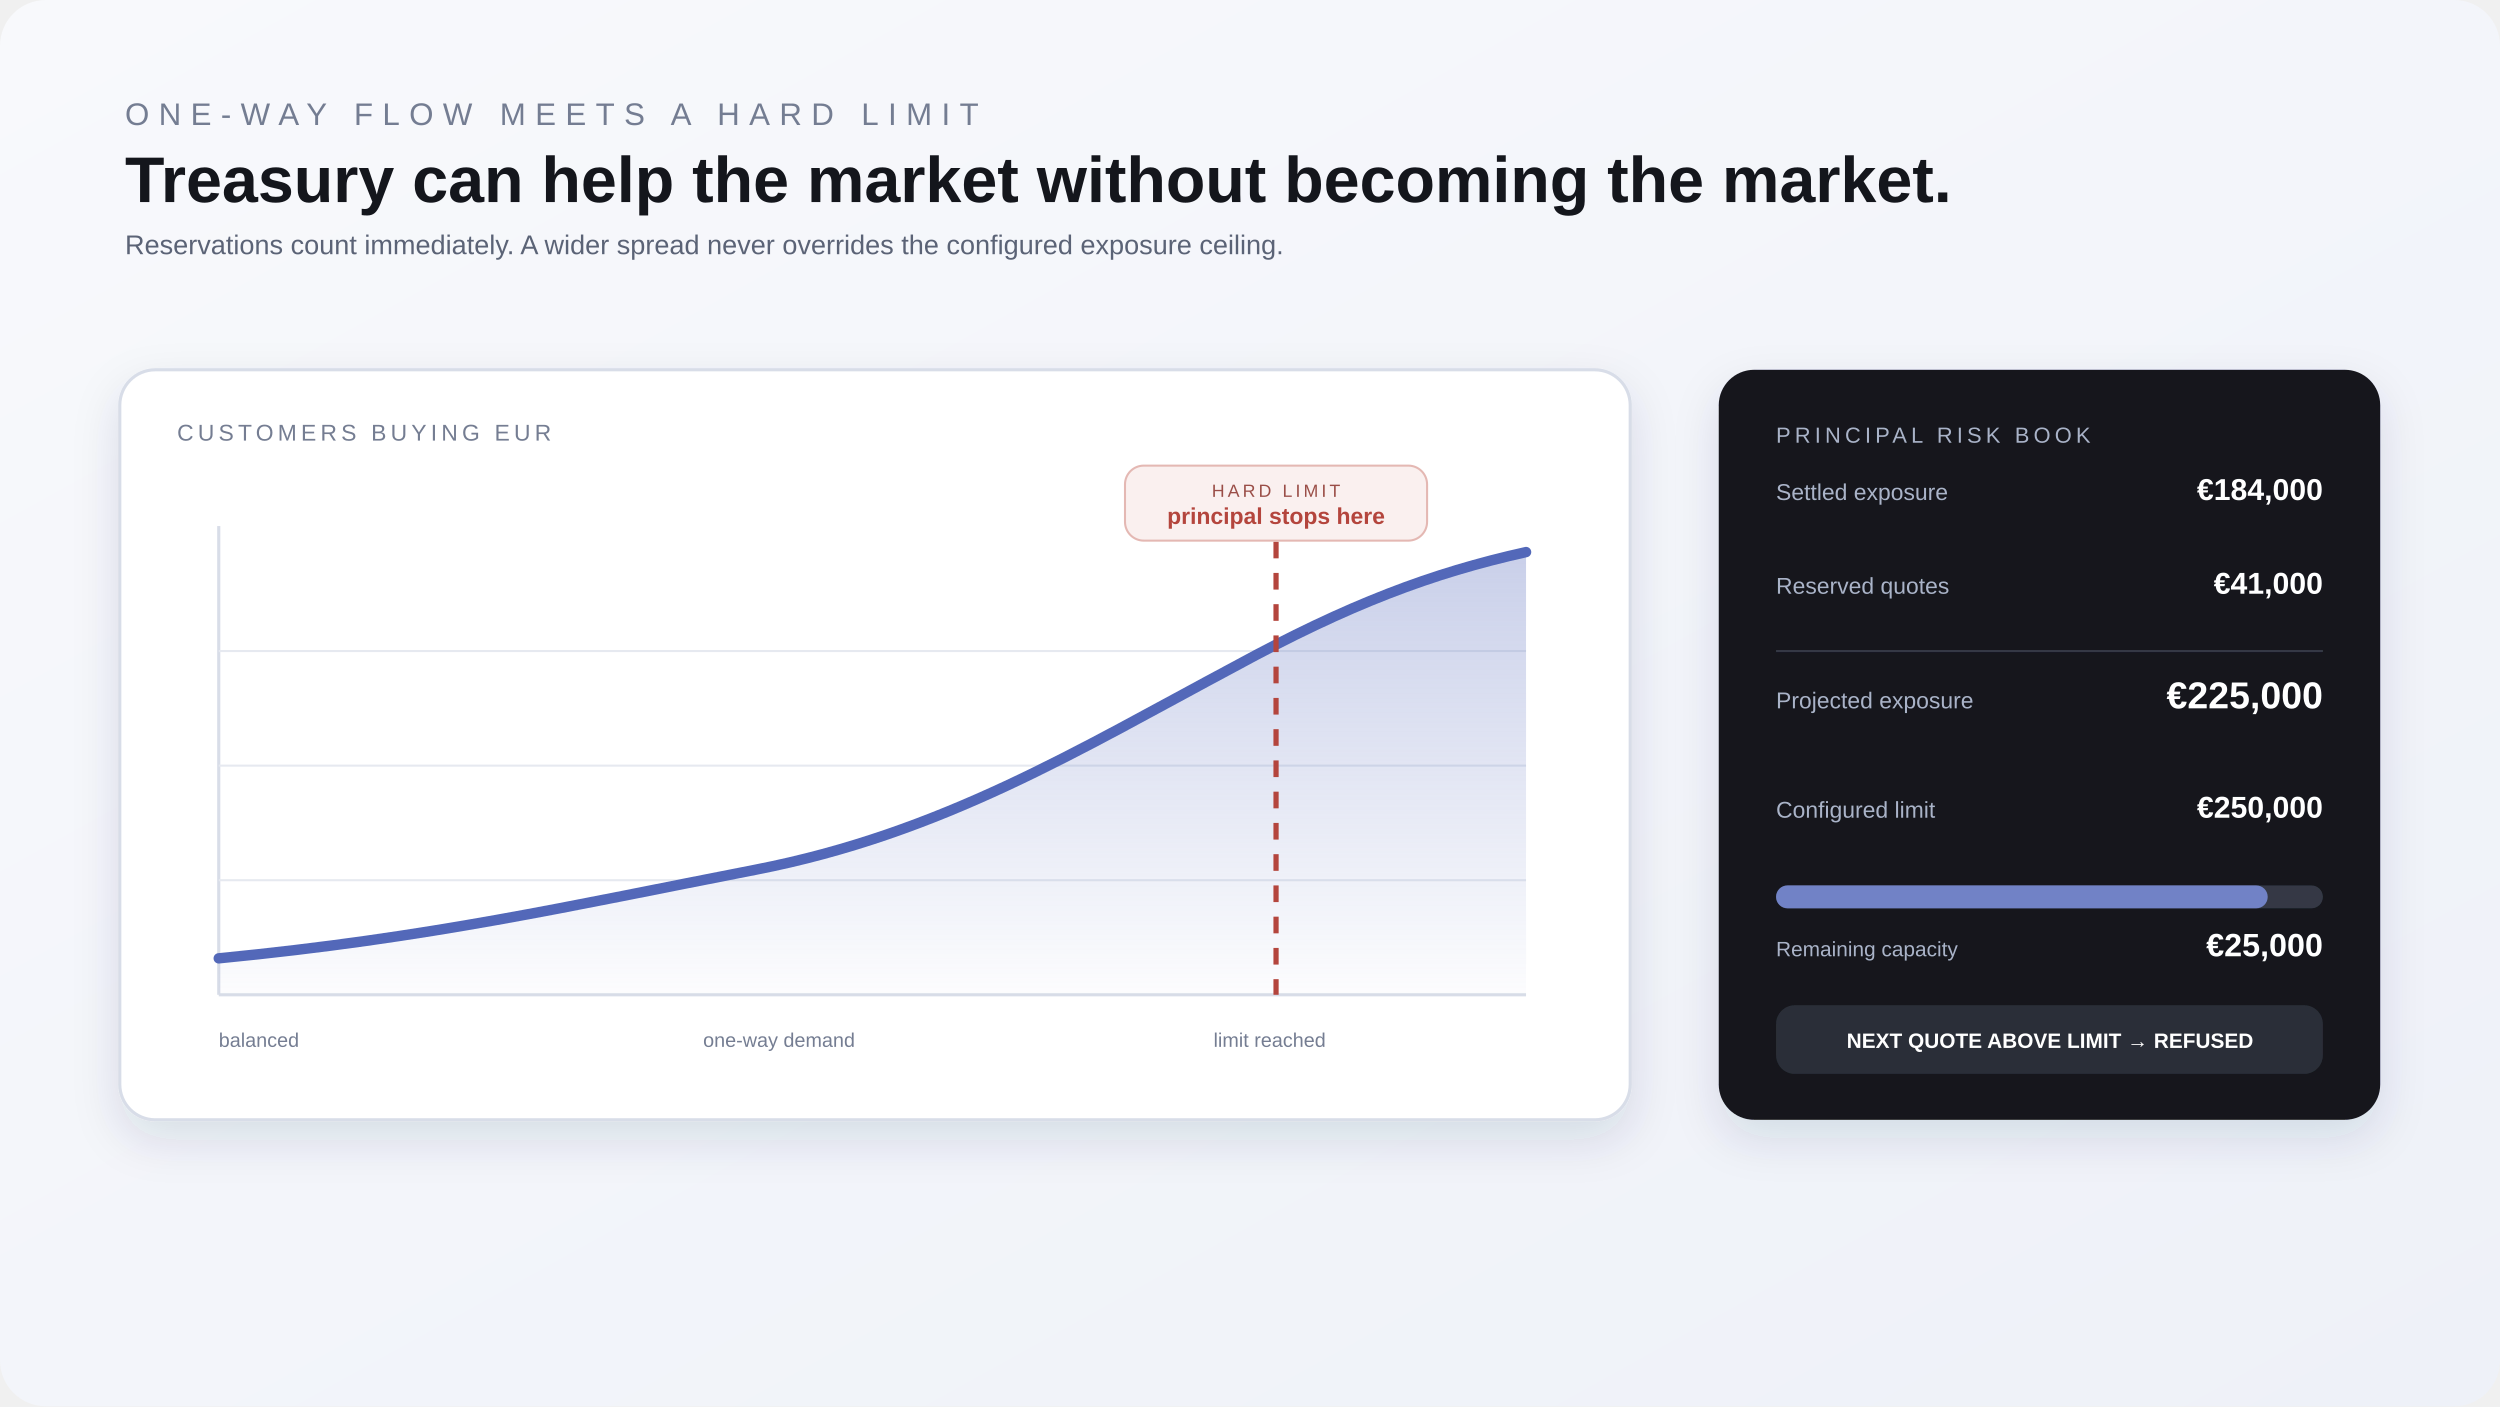
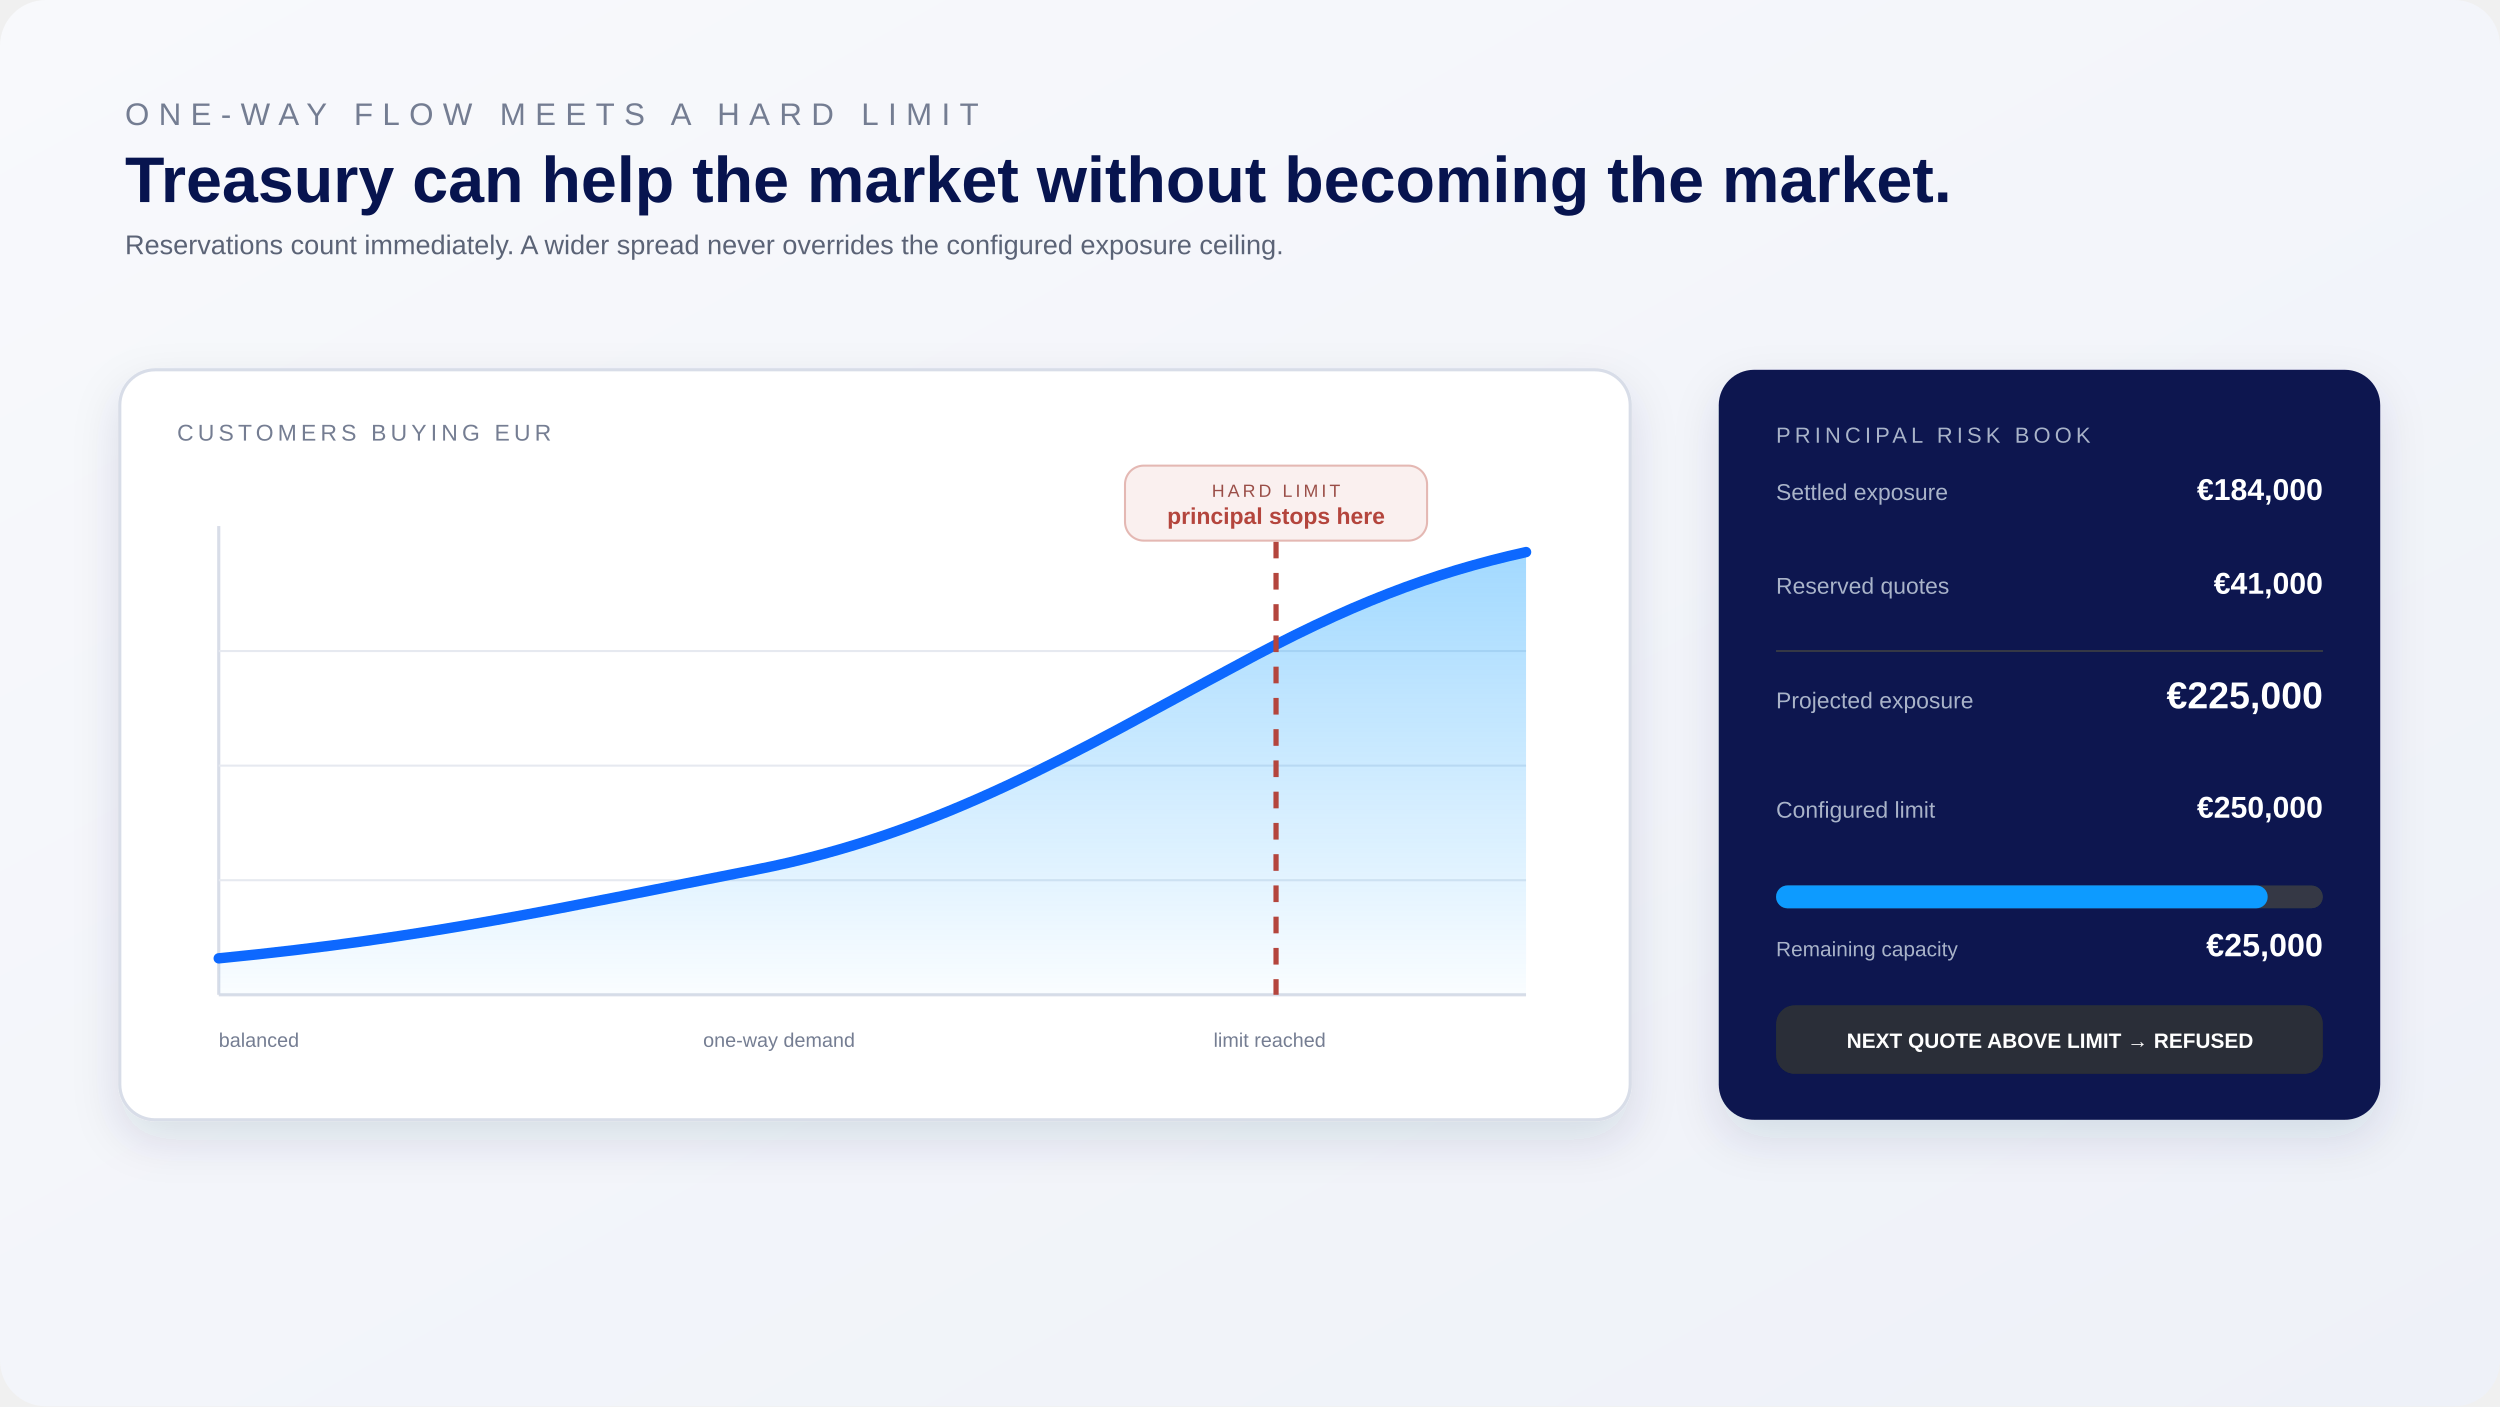
<svg xmlns="http://www.w3.org/2000/svg" width="2400" height="1350" viewBox="0 0 2400 1350" role="img" aria-labelledby="title desc">
  <defs>
    <linearGradient id="bg" x1="0" y1="0" x2="1" y2="1">
      <stop stop-color="#F8F9FC" />
      <stop offset="1" stop-color="#EEF1F8" />
    </linearGradient>
    <linearGradient id="area" x1="0" y1="0" x2="0" y2="1">
-       <stop stop-color="#7182C6" stop-opacity=".38" />
-       <stop offset="1" stop-color="#7182C6" stop-opacity=".02" />
+       <stop stop-color="#0A9BFF" stop-opacity=".38" />
+       <stop offset="1" stop-color="#0A9BFF" stop-opacity=".02" />
    </linearGradient>
    <filter id="shadow" x="-30%" y="-30%" width="160%" height="160%">
      <feDropShadow dx="0" dy="18" stdDeviation="22" flood-color="#24305A" flood-opacity=".12" />
    </filter>
  </defs>
  <rect width="2400" height="1350" rx="44" fill="url(#bg)" />
  <text x="120" y="120" font-family="Arial, sans-serif" font-size="30" letter-spacing="9" fill="#747D92">ONE-WAY FLOW MEETS A HARD LIMIT</text>
-   <text x="120" y="194" font-family="Arial, sans-serif" font-size="62" font-weight="700" fill="#14161C">Treasury can help the market without becoming the market.</text>
+   <text x="120" y="194" font-family="Arial, sans-serif" font-size="62" font-weight="700" fill="#07144F">Treasury can help the market without becoming the market.</text>
  <text x="120" y="244" font-family="Arial, sans-serif" font-size="26" fill="#5B6376">Reservations count immediately. A wider spread never overrides the configured exposure ceiling.</text>
  <g transform="translate(115 355)" filter="url(#shadow)">
    <rect width="1450" height="720" rx="34" fill="#FFFFFF" stroke="#D8DDE8" stroke-width="3" />
    <text x="55" y="68" font-family="Arial, sans-serif" font-size="22" letter-spacing="4" fill="#747D92">CUSTOMERS BUYING EUR</text>
    <line x1="95" y1="600" x2="1350" y2="600" stroke="#D8DDE8" stroke-width="3" />
    <line x1="95" y1="150" x2="95" y2="600" stroke="#D8DDE8" stroke-width="3" />
    <g stroke="#E6E9F0" stroke-width="2">
      <line x1="95" y1="490" x2="1350" y2="490" />
      <line x1="95" y1="380" x2="1350" y2="380" />
      <line x1="95" y1="270" x2="1350" y2="270" />
    </g>
    <path d="M95 565 C300 545 430 515 610 480 C790 445 920 365 1070 285 C1180 225 1260 195 1350 175 L1350 600 L95 600Z" fill="url(#area)" />
-     <path d="M95 565 C300 545 430 515 610 480 C790 445 920 365 1070 285 C1180 225 1260 195 1350 175" fill="none" stroke="#5268B9" stroke-width="10" stroke-linecap="round" />
+     <path d="M95 565 C300 545 430 515 610 480 C790 445 920 365 1070 285 C1180 225 1260 195 1350 175" fill="none" stroke="#0868FF" stroke-width="10" stroke-linecap="round" />
    <line x1="1110" y1="135" x2="1110" y2="600" stroke="#B4453C" stroke-width="5" stroke-dasharray="16 14" />
    <rect x="965" y="92" width="290" height="72" rx="18" fill="#FAF0EF" stroke="#E4B8B3" stroke-width="2" />
    <text x="1110" y="122" text-anchor="middle" font-family="Arial, sans-serif" font-size="17" letter-spacing="3" fill="#9A4E47">HARD LIMIT</text>
    <text x="1110" y="148" text-anchor="middle" font-family="Arial, sans-serif" font-size="22" font-weight="700" fill="#B4453C">principal stops here</text>
    <g font-family="Arial, sans-serif" font-size="19" fill="#747D92">
      <text x="95" y="650">balanced</text>
      <text x="560" y="650">one-way demand</text>
      <text x="1050" y="650">limit reached</text>
    </g>
  </g>
  <g transform="translate(1650 355)" font-family="Arial, sans-serif" filter="url(#shadow)">
-     <rect width="635" height="720" rx="34" fill="#14161C" />
+     <rect width="635" height="720" rx="34" fill="#07144F" />
    <text x="55" y="70" font-size="21" letter-spacing="4" fill="#AAB3C8">PRINCIPAL RISK BOOK</text>
    <g transform="translate(55 125)">
      <text font-size="22" fill="#AAB3C8">Settled exposure</text>
      <text x="525" text-anchor="end" font-size="29" font-weight="700" fill="#FFFFFF">€184,000</text>
    </g>
    <g transform="translate(55 215)">
      <text font-size="22" fill="#AAB3C8">Reserved quotes</text>
      <text x="525" text-anchor="end" font-size="29" font-weight="700" fill="#FFFFFF">€41,000</text>
    </g>
    <line x1="55" y1="270" x2="580" y2="270" stroke="#343944" stroke-width="2" />
    <g transform="translate(55 325)">
      <text font-size="22" fill="#AAB3C8">Projected exposure</text>
      <text x="525" text-anchor="end" font-size="36" font-weight="700" fill="#FFFFFF">€225,000</text>
    </g>
    <g transform="translate(55 430)">
      <text font-size="22" fill="#AAB3C8">Configured limit</text>
      <text x="525" text-anchor="end" font-size="29" font-weight="700" fill="#FFFFFF">€250,000</text>
    </g>
    <rect x="55" y="495" width="525" height="22" rx="11" fill="#343944" />
-     <rect x="55" y="495" width="472" height="22" rx="11" fill="#7182C6" />
+     <rect x="55" y="495" width="472" height="22" rx="11" fill="#0A9BFF" />
    <text x="55" y="563" font-size="20" fill="#AAB3C8">Remaining capacity</text>
    <text x="580" y="563" text-anchor="end" font-size="31" font-weight="700" fill="#FFFFFF">€25,000</text>
    <rect x="55" y="610" width="525" height="66" rx="18" fill="#2A2E37" />
    <text x="318" y="651" text-anchor="middle" font-size="20" font-weight="700" fill="#FFFFFF">NEXT QUOTE ABOVE LIMIT → REFUSED</text>
  </g>
</svg>
